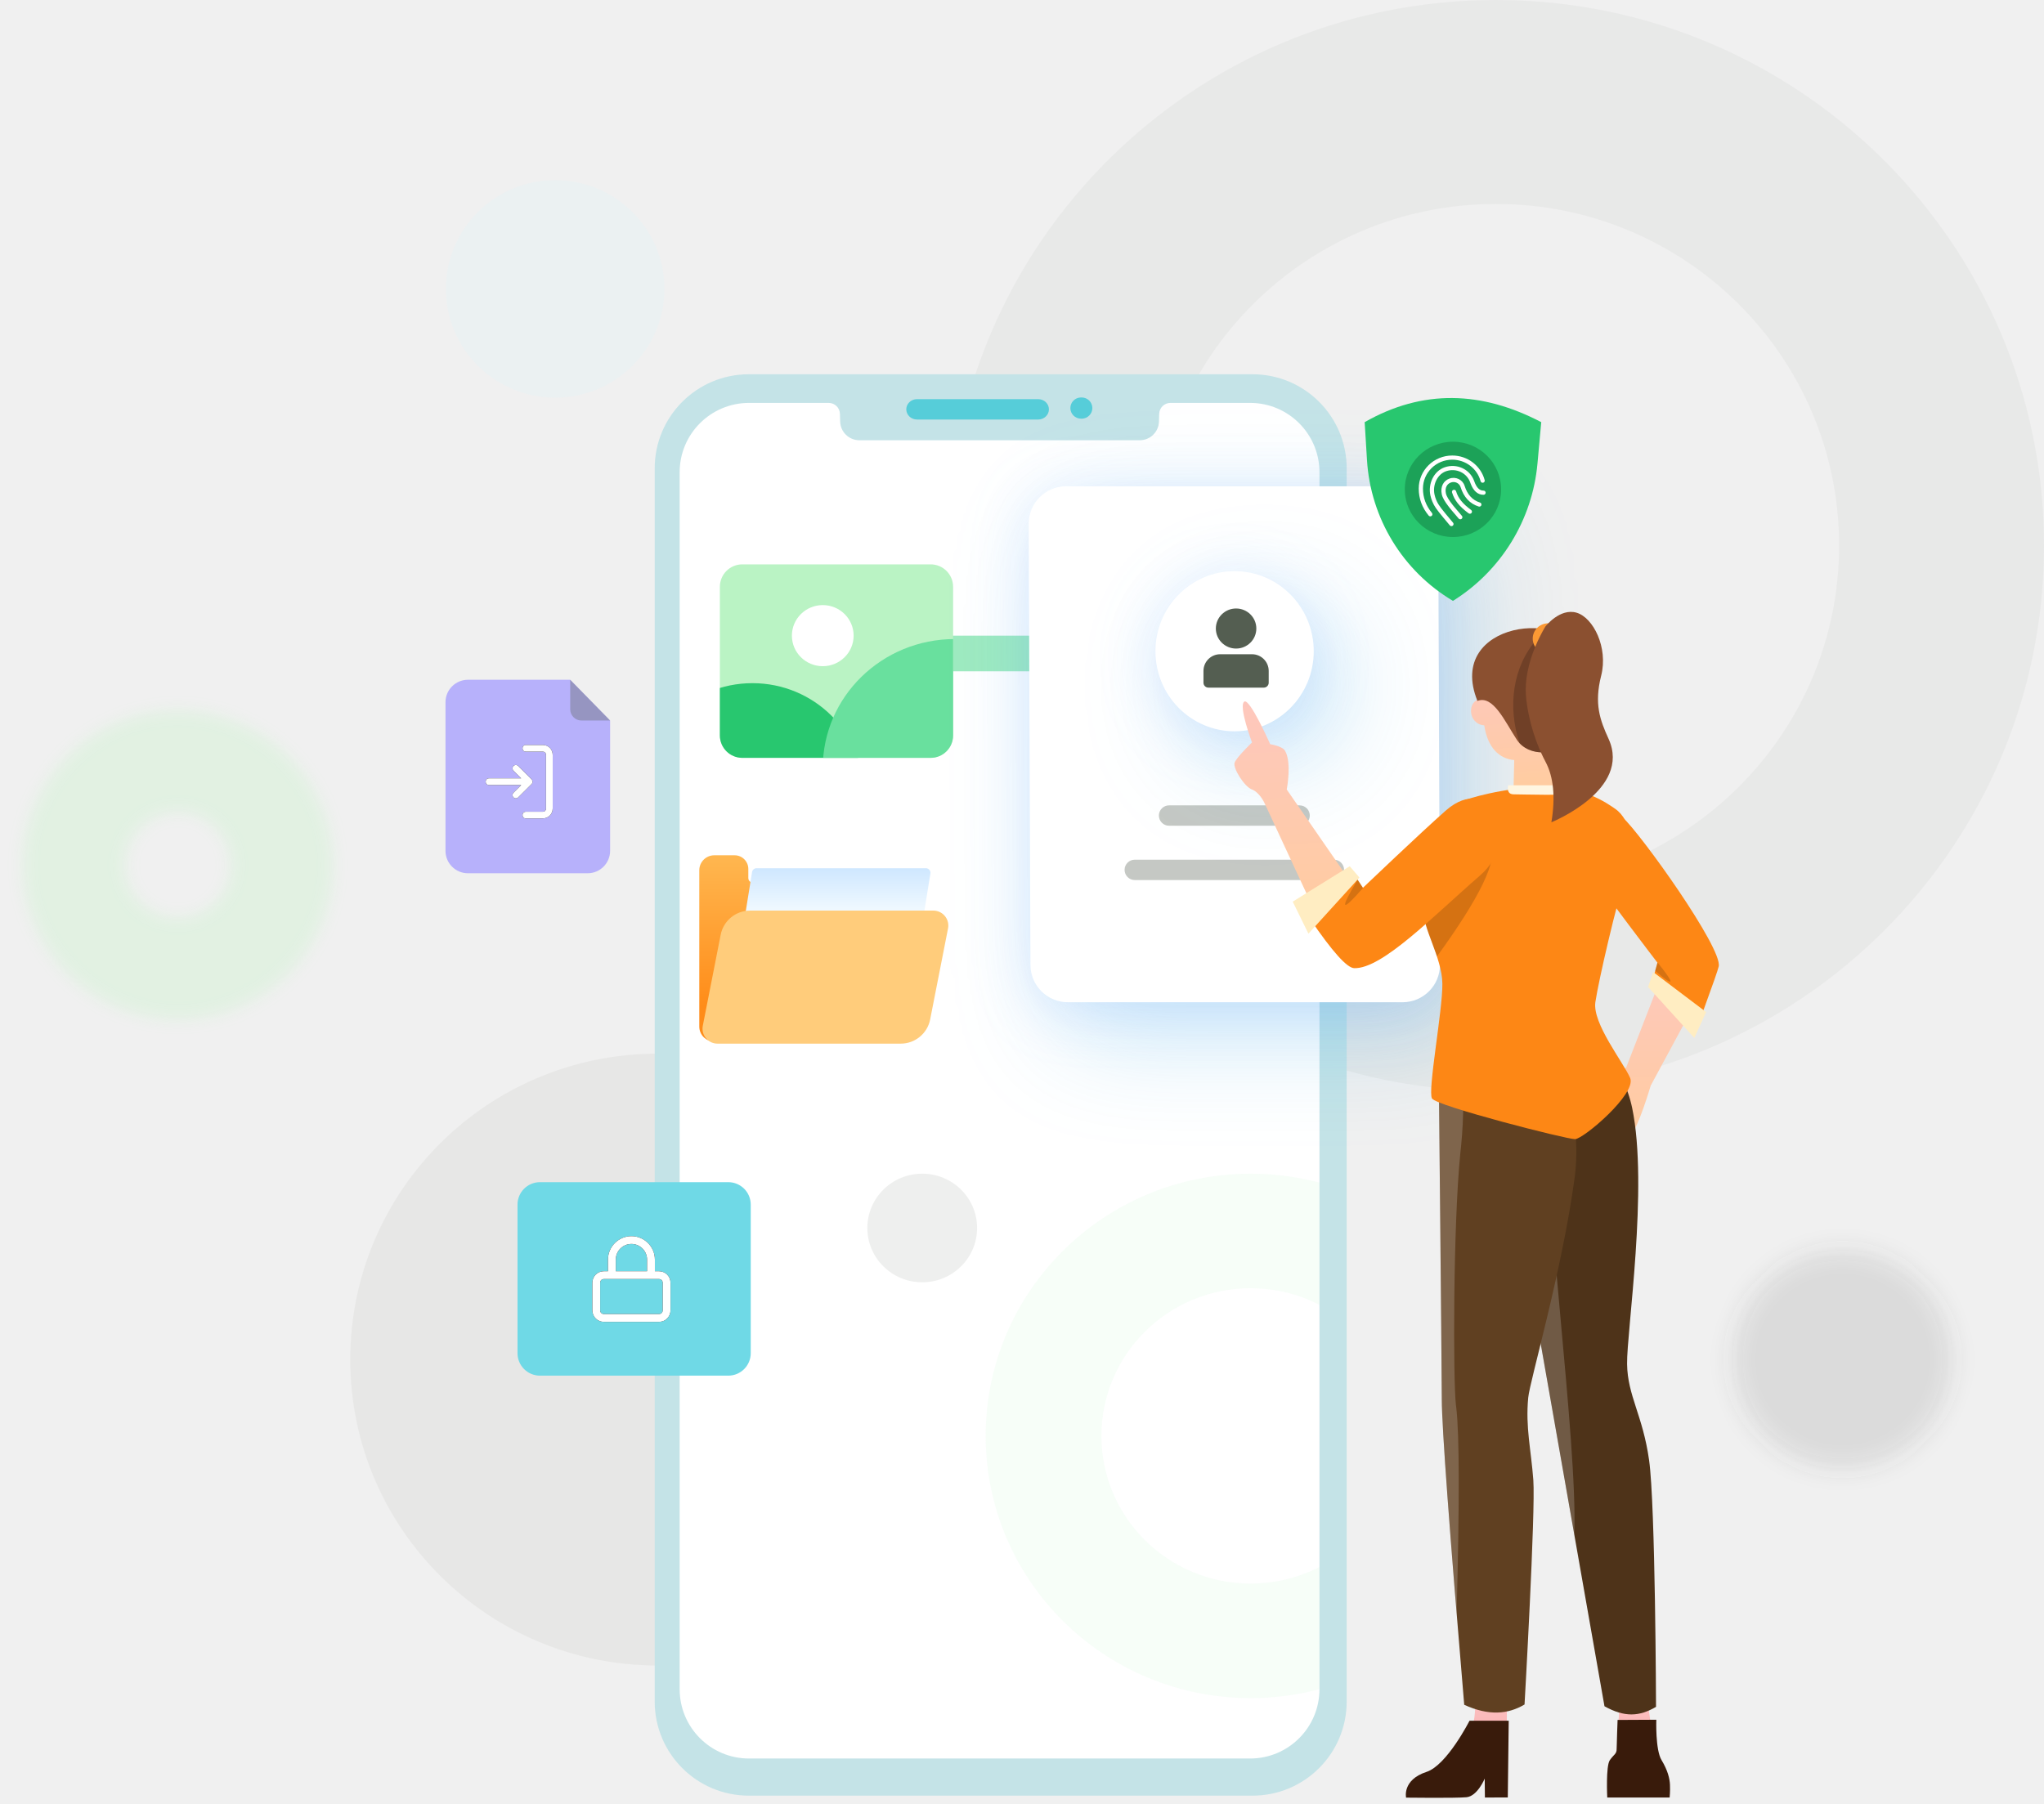
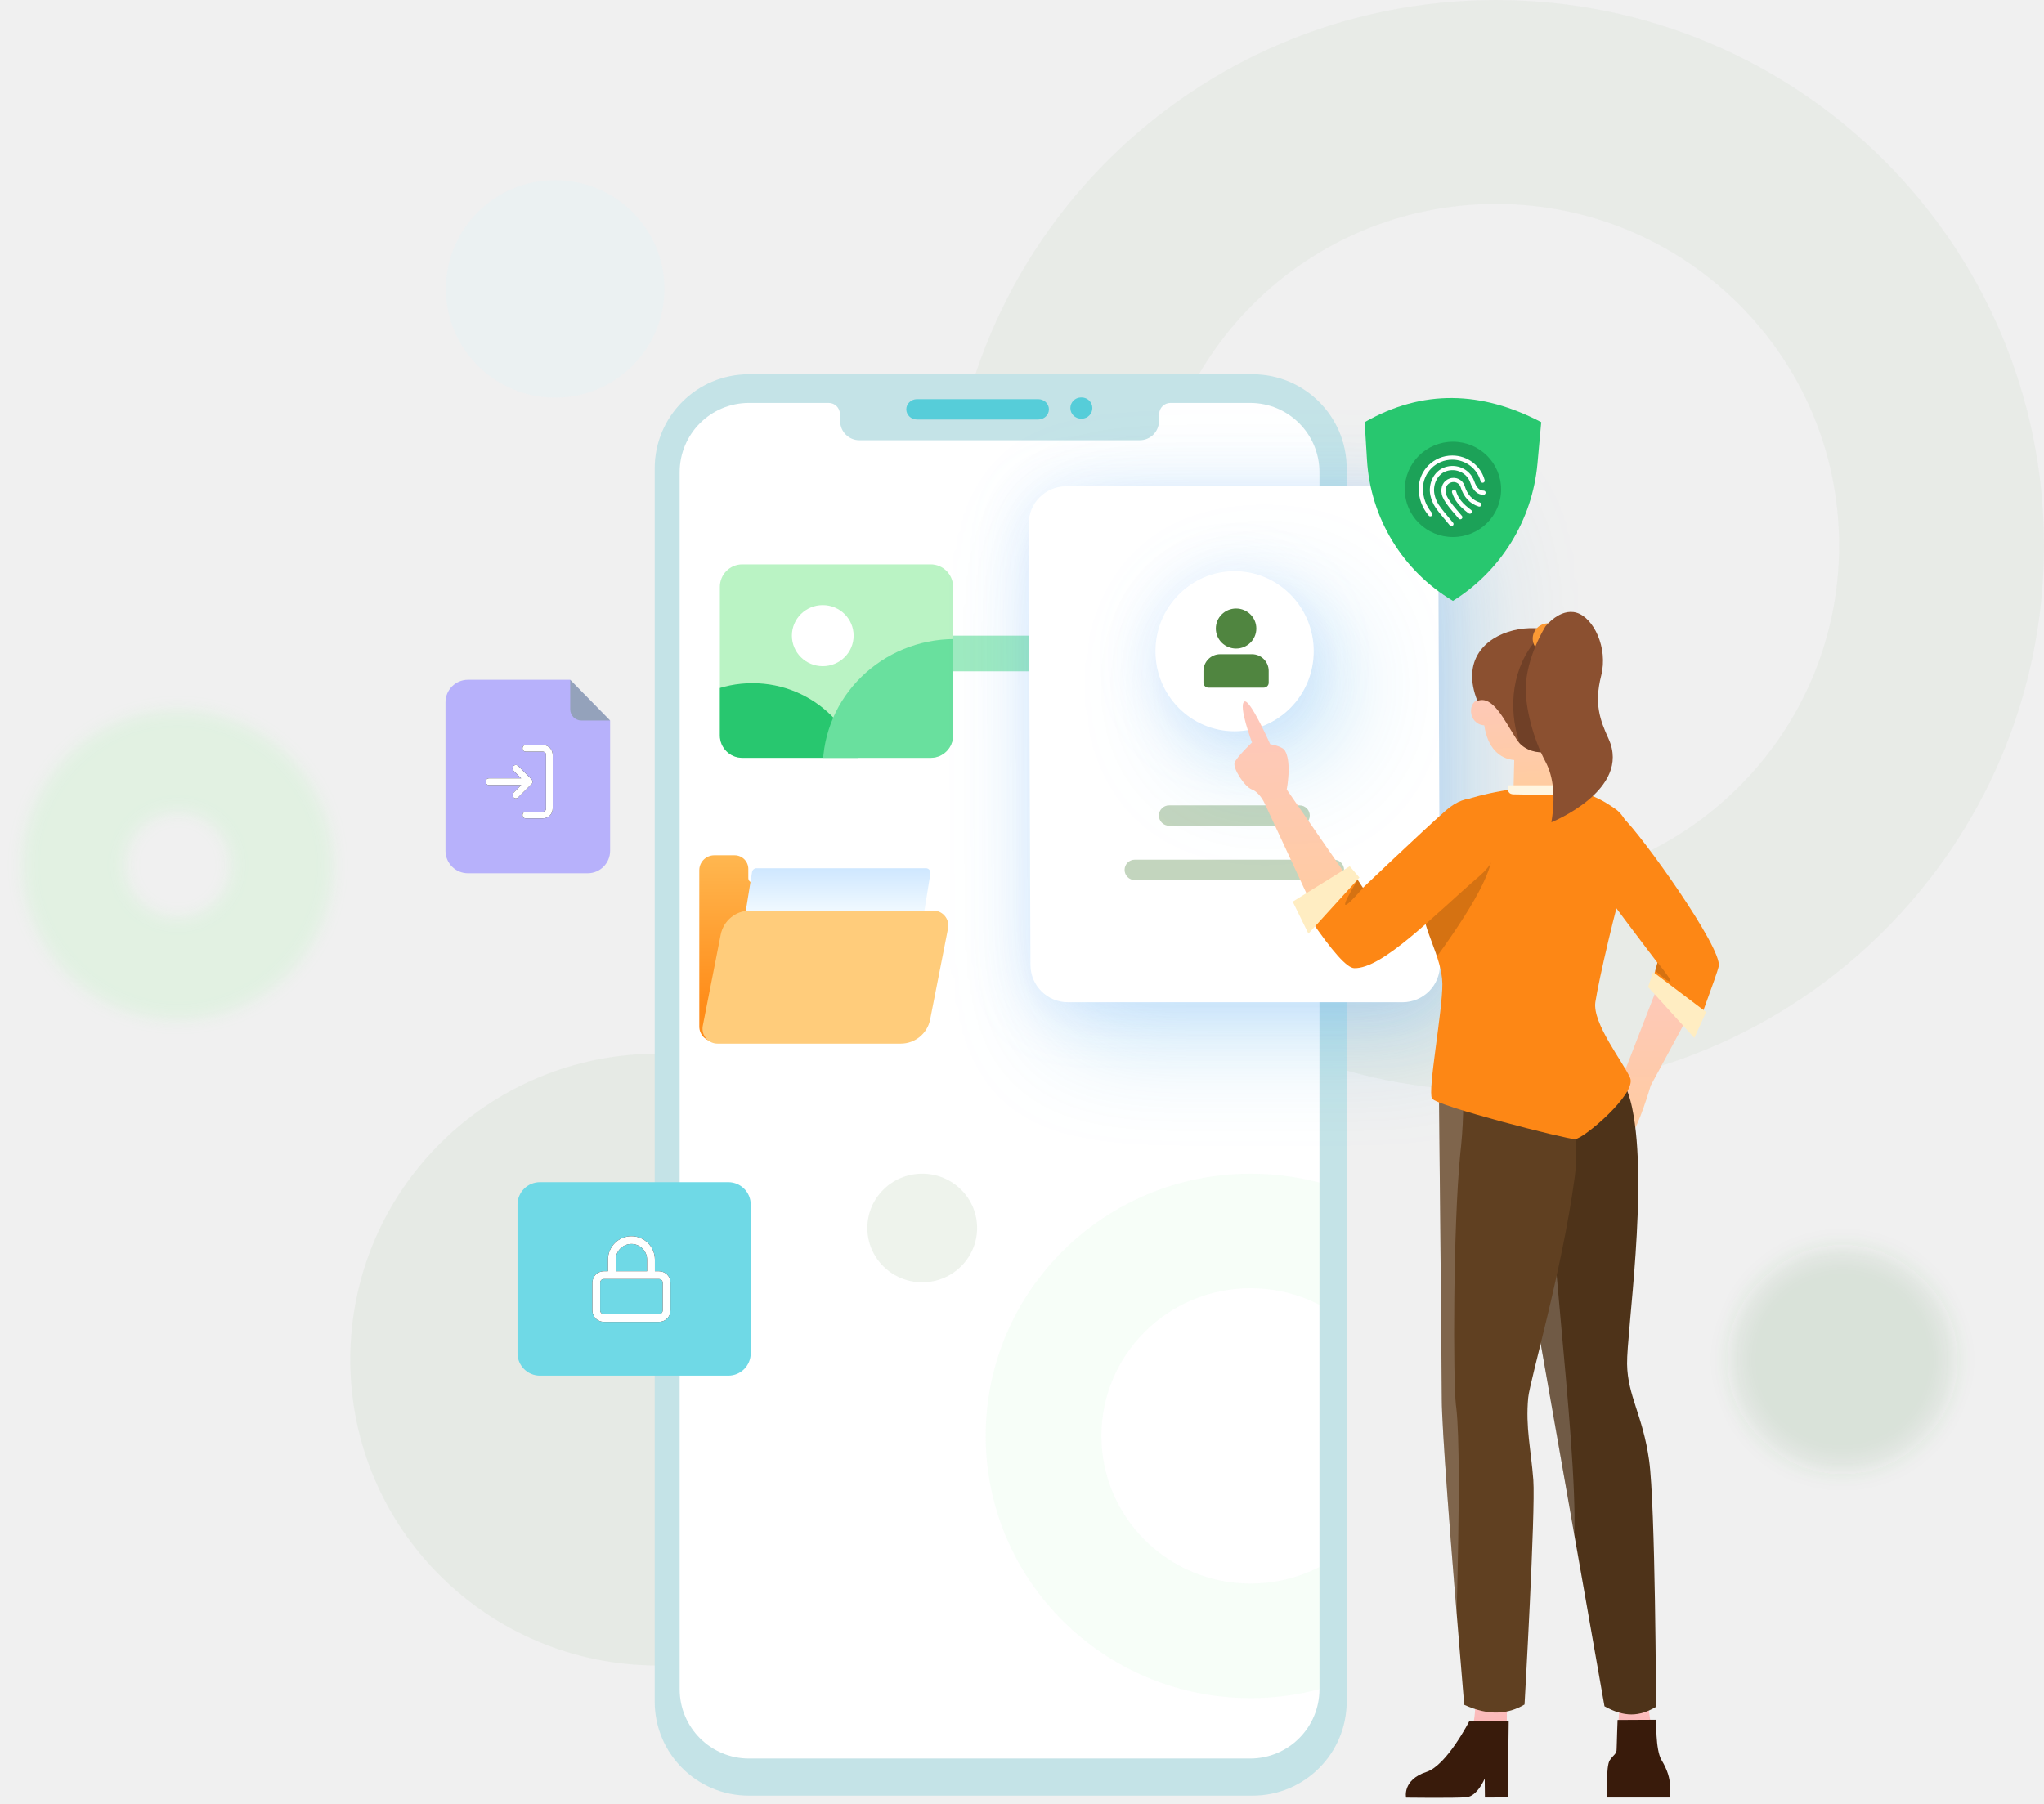
<svg xmlns="http://www.w3.org/2000/svg" xmlns:xlink="http://www.w3.org/1999/xlink" width="546px" height="482px" viewBox="0 0 546 482" version="1.1">
  <defs>
    <filter x="-7.2%" y="-7.3%" width="114.5%" height="114.5%" filterUnits="objectBoundingBox" id="filter-1">
      <feGaussianBlur stdDeviation="2" in="SourceGraphic" />
    </filter>
    <filter x="-15.4%" y="-15.5%" width="130.8%" height="131.0%" filterUnits="objectBoundingBox" id="filter-2">
      <feGaussianBlur stdDeviation="3" in="SourceGraphic" />
    </filter>
    <path d="M18.522,0 L39.813,0 C41.436,5.90080916e-16 42.764,1.29 42.811,2.912 L42.872,4.988 C42.953,7.767 45.229,9.977 48.008,9.977 L122.898,9.977 C125.677,9.977 127.953,7.767 128.034,4.988 L128.094,2.912 C128.142,1.29 129.47,7.42186714e-16 131.093,0 L152.384,0 C162.613,-1.87911363e-15 170.906,8.293 170.906,18.522 L170.906,343.682 C170.906,353.912 162.613,362.204 152.384,362.204 L18.522,362.204 C8.293,362.204 8.35816978e-15,353.912 0,343.682 L0,18.522 C-4.8054561e-15,8.293 8.293,-8.77902741e-15 18.522,0 Z" id="path-3" />
    <linearGradient x1="50%" y1="81.177%" x2="50%" y2="-34.513%" id="linearGradient-5">
      <stop stop-color="#FF8C19" offset="0%" />
      <stop stop-color="#FFC967" offset="100%" />
    </linearGradient>
    <linearGradient x1="62.11%" y1="31.381%" x2="62.11%" y2="-27.478%" id="linearGradient-6">
      <stop stop-color="#F8FDFF" offset="0%" />
      <stop stop-color="#AAD4FF" offset="100%" />
    </linearGradient>
    <path d="M19.69,3.569 L19.69,17.846 C19.69,19.362 18.527,20.522 17.005,20.522 L12.53,20.522 C11.993,20.522 11.635,20.165 11.635,19.63 C11.635,19.095 11.993,18.738 12.53,18.738 L17.005,18.738 C17.542,18.738 17.9,18.381 17.9,17.846 L17.9,3.569 C17.9,3.034 17.542,2.677 17.005,2.677 L12.53,2.677 C11.993,2.677 11.635,2.32 11.635,1.785 C11.635,1.249 11.993,0.892 12.53,0.892 L17.005,0.892 C18.527,0.892 19.69,2.052 19.69,3.569 Z M14.231,11.064 C14.32,10.886 14.32,10.618 14.231,10.35 C14.141,10.261 14.141,10.172 14.052,10.083 L10.472,6.514 C10.114,6.157 9.577,6.157 9.219,6.514 C8.861,6.871 8.861,7.406 9.219,7.763 L11.277,9.815 L2.685,9.815 C2.148,9.815 1.79,10.172 1.79,10.707 C1.79,11.243 2.148,11.6 2.685,11.6 L11.277,11.6 L9.219,13.652 C8.861,14.009 8.861,14.544 9.219,14.901 C9.398,15.079 9.666,15.169 9.845,15.169 C10.024,15.169 10.293,15.079 10.472,14.901 L14.052,11.332 C14.141,11.243 14.231,11.153 14.231,11.064 Z" id="path-7" />
    <path d="M19.839,10.41 L18.795,10.41 L18.795,7.287 C18.795,3.852 15.976,1.041 12.53,1.041 C9.084,1.041 6.265,3.852 6.265,7.287 L6.265,10.41 L5.221,10.41 C3.446,10.41 2.088,11.763 2.088,13.533 L2.088,20.82 C2.088,22.589 3.446,23.943 5.221,23.943 L19.839,23.943 C21.615,23.943 22.972,22.589 22.972,20.82 L22.972,13.533 C22.972,11.763 21.615,10.41 19.839,10.41 Z M8.353,7.287 C8.353,4.997 10.233,3.123 12.53,3.123 C14.827,3.123 16.707,4.997 16.707,7.287 L16.707,10.41 L8.353,10.41 L8.353,7.287 Z M20.884,20.82 C20.884,21.444 20.466,21.861 19.839,21.861 L5.221,21.861 C4.594,21.861 4.177,21.444 4.177,20.82 L4.177,13.533 C4.177,12.908 4.594,12.492 5.221,12.492 L19.839,12.492 C20.466,12.492 20.884,12.908 20.884,13.533 L20.884,20.82 Z" id="path-9" />
    <path d="M6,0 L56.3,0 C59.614,-1.4968968e-15 62.3,2.686 62.3,6 L62.3,45.698 C62.3,49.011 59.614,51.698 56.3,51.698 L6,51.698 C2.686,51.698 -4.82366169e-16,49.011 0,45.698 L0,6 C-1.29399067e-15,2.686 2.686,-2.79460044e-16 6,0 Z" id="path-11" />
    <path d="M10.04,1.03111251e-13 L99.431,1.03111251e-13 C104.938,1.03875937e-13 109.409,4.453 109.431,9.96 L109.901,127.821 C109.923,133.343 105.464,137.838 99.941,137.86 C99.928,137.86 99.914,137.86 99.901,137.86 L10.51,137.86 C5.003,137.86 0.532,133.407 0.51,127.9 L0.04,10.04 C0.018,4.517 4.477,0.022 10,7.94958278e-05 C10.013,2.6498662e-05 10.027,9.95609792e-14 10.04,1.03111251e-13 Z" id="path-13" />
    <filter x="-35.0%" y="-27.2%" width="184.5%" height="167.5%" filterUnits="objectBoundingBox" id="filter-14">
      <feOffset dx="8" dy="9" in="SourceAlpha" result="shadowOffsetOuter1" />
      <feGaussianBlur stdDeviation="14" in="shadowOffsetOuter1" result="shadowBlurOuter1" />
      <feColorMatrix values="0 0 0 0 0.076   0 0 0 0 0.583   0 0 0 0 0.879  0 0 0 0.229 0" type="matrix" in="shadowBlurOuter1" result="shadowMatrixOuter1" />
      <feOffset dx="0" dy="2" in="SourceAlpha" result="shadowOffsetOuter2" />
      <feGaussianBlur stdDeviation="7.5" in="shadowOffsetOuter2" result="shadowBlurOuter2" />
      <feColorMatrix values="0 0 0 0 0.504   0 0 0 0 0.7   0 0 0 0 1  0 0 0 0.234 0" type="matrix" in="shadowBlurOuter2" result="shadowMatrixOuter2" />
      <feMerge>
        <feMergeNode in="shadowMatrixOuter1" />
        <feMergeNode in="shadowMatrixOuter2" />
      </feMerge>
    </filter>
    <ellipse id="path-15" cx="21.141" cy="21.394" rx="21.141" ry="21.394" />
    <filter x="-91.1%" y="-87.6%" width="320.0%" height="317.4%" filterUnits="objectBoundingBox" id="filter-16">
      <feOffset dx="8" dy="9" in="SourceAlpha" result="shadowOffsetOuter1" />
      <feGaussianBlur stdDeviation="14" in="shadowOffsetOuter1" result="shadowBlurOuter1" />
      <feColorMatrix values="0 0 0 0 0.076   0 0 0 0 0.583   0 0 0 0 0.879  0 0 0 0.229 0" type="matrix" in="shadowBlurOuter1" result="shadowMatrixOuter1" />
      <feOffset dx="0" dy="2" in="SourceAlpha" result="shadowOffsetOuter2" />
      <feGaussianBlur stdDeviation="7.5" in="shadowOffsetOuter2" result="shadowBlurOuter2" />
      <feColorMatrix values="0 0 0 0 0.504   0 0 0 0 0.7   0 0 0 0 1  0 0 0 0.234 0" type="matrix" in="shadowBlurOuter2" result="shadowMatrixOuter2" />
      <feMerge>
        <feMergeNode in="shadowMatrixOuter1" />
        <feMergeNode in="shadowMatrixOuter2" />
      </feMerge>
    </filter>
    <linearGradient x1="47.237%" y1="-28.186%" x2="50%" y2="91.05%" id="linearGradient-17">
      <stop stop-color="#FDC6C6" offset="0%" />
      <stop stop-color="#FFCCA1" offset="100%" />
    </linearGradient>
    <linearGradient x1="45.73%" y1="-28.186%" x2="50%" y2="91.05%" id="linearGradient-18">
      <stop stop-color="#FDC6C6" offset="0%" />
      <stop stop-color="#FAB2B2" offset="100%" />
    </linearGradient>
    <linearGradient x1="44.539%" y1="-28.186%" x2="50%" y2="91.05%" id="linearGradient-19">
      <stop stop-color="#FDC6C6" offset="0%" />
      <stop stop-color="#FAB2B2" offset="100%" />
    </linearGradient>
    <linearGradient x1="44.055%" y1="-28.186%" x2="50%" y2="91.05%" id="linearGradient-20">
      <stop stop-color="#FDC6C6" offset="0%" />
      <stop stop-color="#FFCCA1" offset="100%" />
    </linearGradient>
    <linearGradient x1="47.831%" y1="-28.186%" x2="50%" y2="91.05%" id="linearGradient-21">
      <stop stop-color="#FDC6C6" offset="0%" />
      <stop stop-color="#FFCCA1" offset="100%" />
    </linearGradient>
  </defs>
  <g id="📝-Pages-New" stroke="none" stroke-width="1" fill="none" fill-rule="evenodd">
    <g id="Not-Authorized" transform="translate(-444, -309)">
      <g id="Illustration" transform="translate(450, 309)">
        <g id="Shape">
-           <path d="M393.598,0 C474.454,0 540,65.259 540,145.76 C540,226.261 474.454,291.52 393.598,291.52 C312.742,291.52 247.196,226.261 247.196,145.76 C247.196,65.259 312.742,0 393.598,0 Z M393.598,54.49 C342.969,54.49 301.926,95.353 301.926,145.76 C301.926,196.167 342.969,237.031 393.598,237.031 C444.227,237.031 485.27,196.167 485.27,145.76 C485.27,95.353 444.227,54.49 393.598,54.49 Z" id="Oval" fill="#545e51" fill-rule="nonzero" opacity="0.053" />
+           <path d="M393.598,0 C474.454,0 540,65.259 540,145.76 C540,226.261 474.454,291.52 393.598,291.52 C312.742,291.52 247.196,226.261 247.196,145.76 C247.196,65.259 312.742,0 393.598,0 Z M393.598,54.49 C342.969,54.49 301.926,95.353 301.926,145.76 C301.926,196.167 342.969,237.031 393.598,237.031 C444.227,237.031 485.27,196.167 485.27,145.76 C485.27,95.353 444.227,54.49 393.598,54.49 Z" id="Oval" fill="#508540" fill-rule="nonzero" opacity="0.053" />
          <path d="M41.503,189.806 C64.425,189.806 83.007,208.306 83.007,231.128 C83.007,253.949 64.425,272.449 41.503,272.449 C18.582,272.449 0,253.949 0,231.128 C0,208.306 18.582,189.806 41.503,189.806 Z M41.503,217.051 C33.695,217.051 27.365,223.353 27.365,231.128 C27.365,238.902 33.695,245.204 41.503,245.204 C49.312,245.204 55.642,238.902 55.642,231.128 C55.642,223.353 49.312,217.051 41.503,217.051 Z" id="Oval" fill="#8BF78F" fill-rule="nonzero" opacity="0.141" filter="url(#filter-1)" />
-           <ellipse id="Oval" fill-opacity="0.061" fill="#545e51" cx="169.662" cy="363.265" rx="82.095" ry="81.735" />
+           <ellipse id="Oval" fill-opacity="0.061" fill="#508540" cx="169.662" cy="363.265" rx="82.095" ry="81.735" />
          <ellipse id="Oval" fill="#CEF5FF" opacity="0.141" cx="142.297" cy="77.194" rx="29.189" ry="29.061" />
-           <ellipse id="Oval" fill-opacity="0.136" fill="#545e51" filter="url(#filter-2)" cx="486.182" cy="363.265" rx="29.189" ry="29.061" />
+           <ellipse id="Oval" fill-opacity="0.136" fill="#508540" filter="url(#filter-2)" cx="486.182" cy="363.265" rx="29.189" ry="29.061" />
        </g>
        <g id="File-Organizer" transform="translate(113, 100)">
          <g id="Phone3" transform="translate(55.88661, 0)">
            <path d="M25.137,0 L159.708,0 C173.591,-2.55022564e-15 184.845,11.254 184.845,25.137 L184.845,354.641 C184.845,368.523 173.591,379.778 159.708,379.778 L25.137,379.778 C11.254,379.778 2.9341734e-15,368.523 -2.60392312e-14,354.641 L-2.60392312e-14,25.137 C-3.4844809e-14,11.254 11.254,2.55022564e-15 25.137,0 Z" id="Rectangle" fill="#C4E3E7" />
            <g id="Group-48" transform="translate(6.66654, 7.653065)">
              <mask id="mask-4" fill="white">
                <use xlink:href="#path-3" />
              </mask>
              <use id="Rectangle" fill="#FFFFFF" xlink:href="#path-3" />
-               <ellipse id="Oval" fill="#545e51" opacity="0.099" mask="url(#mask-4)" cx="64.795" cy="220.451" rx="14.659" ry="14.512" />
+               <ellipse id="Oval" fill="#508540" opacity="0.099" mask="url(#mask-4)" cx="64.795" cy="220.451" rx="14.659" ry="14.512" />
              <path d="M152.519,205.94 C191.606,205.94 223.293,237.309 223.293,276.004 C223.293,314.699 191.606,346.068 152.519,346.068 C113.431,346.068 81.744,314.699 81.744,276.004 C81.744,237.309 113.431,205.94 152.519,205.94 Z M152.519,236.55 C130.508,236.55 112.665,254.214 112.665,276.004 C112.665,297.793 130.508,315.457 152.519,315.457 C174.529,315.457 192.372,297.793 192.372,276.004 C192.372,254.214 174.529,236.55 152.519,236.55 Z" id="Oval" fill="#C8F5D0" opacity="0.141" mask="url(#mask-4)" />
              <path d="M25.58,62.184 L146.612,62.184 C149.242,62.184 151.373,64.316 151.373,66.946 C151.373,69.575 149.242,71.707 146.612,71.707 L25.58,71.707 C22.951,71.707 20.819,69.575 20.819,66.946 C20.819,64.316 22.951,62.184 25.58,62.184 Z" id="Rectangle" fill-opacity="0.642" fill="#68DE9E" mask="url(#mask-4)" />
            </g>
            <path d="M102.442,6.649 C104.023,6.649 105.305,7.867 105.305,9.37 C105.305,10.839 104.079,12.036 102.547,12.089 L102.442,12.091 L70.068,12.091 C68.487,12.091 67.205,10.872 67.205,9.37 C67.205,7.9 68.43,6.703 69.963,6.651 L70.068,6.649 L102.442,6.649 Z" id="Path" fill="#56CDD9" fill-rule="nonzero" />
            <path d="M114.044,6.195 C115.625,6.195 116.907,7.464 116.907,9.03 C116.907,10.56 115.682,11.807 114.149,11.862 L114.044,11.864 L113.894,11.864 C112.313,11.864 111.031,10.595 111.031,9.03 C111.031,7.499 112.256,6.252 113.789,6.197 L113.894,6.195 L114.044,6.195 Z" id="Path" fill="#56CDD9" fill-rule="nonzero" />
          </g>
          <g id="Group-37" transform="translate(67.79688, 127.8836)">
            <path d="M4,0.64 L9.445,0.64 C11.462,0.64 13.097,2.275 13.097,4.292 L13.097,6.725 C13.097,7.398 13.643,7.944 14.316,7.944 L55.484,7.944 C57.693,7.944 59.484,9.735 59.484,11.944 L59.484,46.403 C59.484,48.613 57.693,50.403 55.484,50.403 L4,50.403 C1.791,50.403 6.42046992e-16,48.613 0,46.403 L0,4.64 C-2.705415e-16,2.431 1.791,0.64 4,0.64 Z" id="Rectangle" fill="url(#linearGradient-5)" />
            <path d="M15.3,4.096 L60.53,4.096 C61.203,4.096 61.749,4.642 61.749,5.315 C61.749,5.38 61.744,5.445 61.734,5.509 L54.944,47.65 C54.848,48.241 54.338,48.676 53.74,48.676 L8.51,48.676 C7.837,48.676 7.291,48.13 7.291,47.456 C7.291,47.391 7.296,47.326 7.307,47.262 L14.097,5.121 C14.192,4.53 14.702,4.096 15.3,4.096 Z" id="Rectangle" fill="url(#linearGradient-6)" />
            <path d="M66.445,20.188 L61.669,44.507 C60.932,48.259 57.642,50.965 53.819,50.965 L4.862,50.965 C2.653,50.965 0.862,49.174 0.862,46.965 C0.862,46.706 0.887,46.448 0.937,46.194 L5.713,21.875 C6.45,18.123 9.739,15.417 13.563,15.417 L62.52,15.417 C64.729,15.417 66.52,17.208 66.52,19.417 C66.52,19.676 66.495,19.934 66.445,20.188 Z" id="Rectangle" fill="#FFCC7B" />
          </g>
          <g id="Group-28" transform="translate(0, 81.62785)">
            <path d="M6,0 L33.316,0 L33.316,0 L43.976,10.884 L43.976,45.698 C43.976,49.011 41.29,51.698 37.976,51.698 L6,51.698 C2.686,51.698 4.05812251e-16,49.011 0,45.698 L0,6 C-4.05812251e-16,2.686 2.686,6.08718376e-16 6,0 Z" id="Rectangle" fill="#B7B1FB" />
            <g id="Icon" transform="translate(8.950131, 16.52257)">
              <mask id="mask-8" fill="white">
                <use xlink:href="#path-7" />
              </mask>
              <use id="Mask" fill="#000000" fill-rule="nonzero" xlink:href="#path-7" />
              <g id="Group" mask="url(#mask-8)" fill="#FFFFFF">
                <g id="Icon-Color">
                  <rect id="🎨-Icon-Color" x="0" y="0" width="21.48" height="21.415" />
                </g>
              </g>
            </g>
-             <path d="M43.976,10.884 L36.316,10.884 C34.659,10.884 33.316,9.541 33.316,7.884 L33.316,0 L33.316,0 L43.976,10.884 Z" id="Path" fill="#545e51" fill-rule="nonzero" opacity="0.34" />
+             <path d="M43.976,10.884 L36.316,10.884 C34.659,10.884 33.316,9.541 33.316,7.884 L33.316,0 L33.316,0 L43.976,10.884 Z" id="Path" fill="#508540" fill-rule="nonzero" opacity="0.34" />
          </g>
          <g id="Group" transform="translate(19.23965, 215.8603)">
            <path d="M6,0 L56.3,0 C59.614,-4.44006117e-15 62.3,2.686 62.3,6 L62.3,45.698 C62.3,49.011 59.614,51.698 56.3,51.698 L6,51.698 C2.686,51.698 1.29399067e-15,49.011 0,45.698 L0,6 C4.82366169e-16,2.686 2.686,-2.79460044e-16 6,0 Z" id="Rectangle" fill="#6FD9E6" />
            <g transform="translate(17.90026, 13.38415)" id="Icon">
              <mask id="mask-10" fill="white">
                <use xlink:href="#path-9" />
              </mask>
              <use id="Mask" fill="#000000" fill-rule="nonzero" xlink:href="#path-9" />
              <g id="Group" mask="url(#mask-10)" fill="#FFFFFF">
                <g id="Icon-Color">
                  <rect id="🎨-Icon-Color" x="0" y="0" width="25.06" height="24.984" />
                </g>
              </g>
            </g>
          </g>
          <g id="Group-34" transform="translate(73.29392, 50.79066)">
            <mask id="mask-12" fill="white">
              <use xlink:href="#path-11" />
            </mask>
            <use id="Rectangle" fill="#BAF3C4" fill-rule="nonzero" xlink:href="#path-11" />
            <ellipse id="Oval" fill="#FFFFFF" mask="url(#mask-12)" cx="27.485" cy="19.046" rx="8.246" ry="8.163" />
            <ellipse id="Oval" fill="#28C76F" mask="url(#mask-12)" cx="8.704" cy="61.221" rx="29.776" ry="29.477" />
            <ellipse id="Oval" fill="#69E09E" mask="url(#mask-12)" cx="62.758" cy="54.419" rx="35.273" ry="34.465" />
          </g>
          <g id="Group-23" transform="translate(155.7496, 29.93021)">
            <g id="Rectangle">
              <use fill="black" fill-opacity="1" filter="url(#filter-14)" xlink:href="#path-13" />
              <use fill="#FFFFFF" fill-rule="evenodd" xlink:href="#path-13" />
            </g>
-             <path d="M37.536,85.256 L72.405,85.256 C73.908,85.256 75.126,86.474 75.126,87.977 C75.126,89.479 73.908,90.698 72.405,90.698 L37.536,90.698 C36.033,90.698 34.815,89.479 34.815,87.977 C34.815,86.474 36.033,85.256 37.536,85.256 Z" id="Rectangle" fill="#545e51" fill-rule="nonzero" opacity="0.34" />
-             <path d="M28.374,99.767 L81.567,99.767 C83.07,99.767 84.288,100.986 84.288,102.488 C84.288,103.991 83.07,105.209 81.567,105.209 L28.374,105.209 C26.871,105.209 25.653,103.991 25.653,102.488 C25.653,100.986 26.871,99.767 28.374,99.767 Z" id="Rectangle" fill="#545e51" fill-rule="nonzero" opacity="0.34" />
+             <path d="M37.536,85.256 L72.405,85.256 C73.908,85.256 75.126,86.474 75.126,87.977 C75.126,89.479 73.908,90.698 72.405,90.698 L37.536,90.698 C36.033,90.698 34.815,89.479 34.815,87.977 C34.815,86.474 36.033,85.256 37.536,85.256 Z" id="Rectangle" fill="#508540" fill-rule="nonzero" opacity="0.34" />
+             <path d="M28.374,99.767 L81.567,99.767 C83.07,99.767 84.288,100.986 84.288,102.488 C84.288,103.991 83.07,105.209 81.567,105.209 L28.374,105.209 C26.871,105.209 25.653,103.991 25.653,102.488 C25.653,100.986 26.871,99.767 28.374,99.767 Z" id="Rectangle" fill="#508540" fill-rule="nonzero" opacity="0.34" />
            <g id="Icon8" transform="translate(33.89844, 22.6744)">
              <g id="Oval">
                <use fill="black" fill-opacity="1" filter="url(#filter-16)" xlink:href="#path-15" />
                <use fill="#FFFFFF" fill-rule="evenodd" xlink:href="#path-15" />
              </g>
-               <g id="Group-70" transform="translate(12.82644, 9.976738)" fill="#545e51">
+               <g id="Group-70" transform="translate(12.82644, 9.976738)" fill="#508540">
                <path d="M12.964,12.223 C15.428,12.223 17.426,14.221 17.426,16.684 L17.426,19.834 C17.426,20.559 16.838,21.146 16.114,21.146 L1.312,21.146 C0.587,21.146 4.0466296e-12,20.559 4.04654088e-12,19.834 L4.04654088e-12,16.684 C4.04623913e-12,14.221 1.997,12.223 4.461,12.223 L12.964,12.223 Z M8.713,9.70779013e-13 C11.7,9.70779013e-13 14.121,2.397 14.121,5.354 C14.121,8.31 11.7,10.707 8.713,10.707 C5.726,10.707 3.305,8.31 3.305,5.354 C3.305,2.397 5.726,9.70779013e-13 8.713,9.70779013e-13 Z" id="Combined-Shape" />
              </g>
            </g>
          </g>
          <g id="Wom3.5" transform="translate(210.72, 63.48833)">
            <g id="RArm" transform="translate(91.27213, 52.02436)">
              <path d="M13.589,69.931 C13.589,69.931 3.859,80.464 4.535,81.413 C5.212,82.368 10.254,79.818 10.254,79.818 C10.254,79.818 4.347,90.666 5.712,91.408 C7.075,92.15 13.762,90.174 15.729,87.9 C17.696,85.627 20.351,74.517 20.351,74.517 L34.469,44.885 L22.989,41.583 L13.589,69.931 Z" id="Path" fill="url(#linearGradient-17)" transform="translate(19.48525, 66.57517) rotate(2.866471) translate(-19.48525, -66.57517) " />
              <path d="M2.966,16.229 C7.269,22.847 21.752,41.708 21.752,41.708 C21.752,41.708 21.4,42.962 20.697,45.471 L34.006,54.504 C36.527,47.61 37.897,43.678 38.116,42.708 C39.198,37.909 17.331,7.285 12.435,2.86 C4.726,-4.108 -3.609,6.115 2.966,16.229 Z" id="Path" fill="#FD8715" />
              <path d="M25.214,46.715 C25.379,46.395 24.232,44.704 21.773,41.64 L21.148,43.875 C23.693,46.088 25.048,47.034 25.214,46.715 Z" id="Path" fill-opacity="0.16" fill="#000000" />
              <polygon id="Path-70" fill="#FFEDC2" points="20.614 44.208 34.754 54.898 31.603 61.811 19.24 48.198" />
            </g>
            <g id="RLeg" transform="translate(67.4886, 111.1149)">
              <polygon id="Path" fill="url(#linearGradient-18)" points="35.472 179.674 34.686 192.922 44.754 193.181 42.862 179.674" />
              <path d="M35.718,184.893 C35.718,184.893 36,192.871 34.331,195.656 C32.652,198.442 32.143,200.601 32.069,202.267 C31.989,204.052 32.16,205.67 32.16,205.67 L48.824,205.67 C48.824,205.67 49.241,197.277 48.137,195.694 C47.034,194.111 46.31,194.084 46.31,192.685 C46.301,191.287 46.062,184.946 46.062,184.946 L35.718,184.893 Z" id="Path" fill="#391B0B" transform="translate(40.47459, 195.2817) scale(-1, 1) translate(-40.47459, -195.2817) " />
              <path d="M0,2.811 L26.118,-1.03111251e-13 L26.502,0.353 C28.363,2.109 36.453,10.263 38.777,21.409 C43.166,42.451 37.293,81.314 37.422,89.836 C37.546,98.358 41.614,103.5 43.305,115.549 C44.995,127.599 45.155,181.449 45.155,181.449 C40.673,184.078 36.729,184.266 31.385,181.291 L0,2.811 Z" id="Path" fill="#4E3319" />
              <path d="M23.33,135.481 L6.9980434e-14,2.811 L14.522,1.248 C15.169,47.337 24.199,109.638 23.33,135.481 Z" id="Path" fill-opacity="0.192" fill="#FFFFFF" />
            </g>
            <g id="LLeg" transform="translate(45.20709, 114.7656)">
              <path d="M27.631,174.631 L19.046,174.768 C19.422,180.65 18.51,184.587 16.309,186.579 L16.128,186.736 C12.143,190.043 27.519,188.849 27.519,188.849 L27.631,174.631 Z" id="Path" fill="url(#linearGradient-19)" />
              <path d="M0.602,181.508 L0.849,202.012 L6.962,202.017 L7.015,196.964 C7.015,196.964 8.944,201.675 11.891,201.947 C14.847,202.219 28.018,202.052 28.018,202.052 C28.018,202.052 29.113,197.322 22.556,195.174 C17.103,193.389 11.073,181.508 11.073,181.508 L0.602,181.508 Z" id="Path" fill="#391B0B" transform="translate(14.34422, 191.8053) scale(-1, 1) translate(-14.34422, -191.8053) " />
              <path d="M9.326,0.984 L38.654,0 L38.873,0.402 C40.296,3.074 48.094,18.718 45.686,36.501 C42.306,61.461 33.715,90.723 33.294,95.193 C32.544,103.163 34.044,108.933 34.659,117.165 C35.274,125.397 32.314,177.168 32.314,177.168 C27.962,179.76 22.783,180.268 16.199,177.246 C12.237,130.366 10.241,103.216 10.212,95.796 C10.168,84.668 9.326,0.984 9.326,0.984 Z" id="Path" fill="#604021" />
              <path d="M15.361,27.982 L15.166,29.831 C13.212,49.332 13.226,90.745 13.983,97.132 L14.087,97.955 C14.927,105.162 14.954,123.459 14.169,152.847 L13.147,140.166 C11.211,115.764 10.232,100.975 10.212,95.796 L10.176,90.437 C10.008,68.768 9.326,0.984 9.326,0.984 L15.511,0.777 C16.172,11.477 16.122,20.545 15.361,27.982 Z" id="Path" fill-opacity="0.192" fill="#FFFFFF" />
            </g>
            <g id="Head" transform="translate(63.09571, 3.054825)">
              <path d="M2.621,20.265 C-0.988,20.656 -0.732,26.936 3.661,27.264 C4.558,33.319 7.761,36.203 11.664,36.537 L11.448,45.695 L28.716,45.685 C28.716,45.685 23.853,39.215 24.095,30.359 C24.338,21.502 23.933,13.182 23.933,13.182 L1.567,13.579 L2.621,20.265 Z" id="Path" fill="url(#linearGradient-20)" />
              <path d="M29.105,20.735 C24.902,19.09 21.797,26.174 18.581,31.098 C15.365,36.022 7.033,35.186 5.885,31.098 C1.538,22.146 -2.209,9.976 2.864,8.977 C3.578,-3.962 37.786,-0.907 29.105,20.735 Z" id="Path" fill="#8B5030" transform="translate(15.47015, 17.88746) scale(-1, 1) translate(-15.47015, -17.88746) " />
              <path d="M25.564,4.08 C27.029,5.312 27.964,6.948 28.076,8.977 C33.149,9.976 29.403,22.146 25.055,31.098 C23.987,34.899 16.707,35.889 13.106,32.049 C9.822,22.309 11.225,11.419 17.865,4.081 L17.865,4.081 Z" id="Combined-Shape" fill-opacity="0.199" fill="#000000" />
              <ellipse id="Oval" fill="#FB9934" cx="20.734" cy="4.081" rx="4.123" ry="4.081" />
            </g>
            <g id="Body" transform="translate(50.52598, 45.84286)">
              <path d="M44.73,4.681 C48.583,10.283 55.003,29.298 55.367,33.575 C55.778,38.51 50.434,46.37 50.346,53.513 C50.268,60.657 54.332,82.167 53.111,84.177 C51.899,86.186 17.166,95.082 14.9,95.035 C12.643,94.986 -1.603,82.878 0.184,78.694 C1.982,74.51 10.324,64.112 9.474,58.41 C8.634,52.71 3.755,31.668 1.333,24.507 C-1.08,17.345 -0.276,9.826 4.228,6.744 C6.456,5.22 12.402,0.888 22.991,0.907 C33.58,0.927 44.431,4.246 44.73,4.681 Z" id="Path" fill="#FD8715" transform="translate(27.69486, 47.97133) scale(-1, 1) translate(-27.69486, -47.97133) " />
              <path d="M22.616,0.498 C22.319,2.104 22.82,2.907 24.121,2.907 C26.072,2.907 39.156,3.334 40.928,2.572 C42.11,2.064 42.523,1.373 42.169,0.498 L22.616,0.498 Z" id="Path-68" fill="#FFF6E1" />
              <path d="M5.068,16.798 L5.187,16.738 C12.321,13.213 16.607,13.057 18.044,16.271 C19.9,20.426 15.085,30.411 3.597,46.224 C2.019,41.428 -0.25,36.855 0.022,33.575 C0.233,31.1 2.472,23.689 5.068,16.798 Z" id="Path" fill-opacity="0.16" fill="#000000" />
            </g>
            <g id="LArm" transform="translate(0, 23.91528)">
              <path d="M8.001,27.046 C8.001,27.046 6.716,24.284 4.695,23.537 C2.676,22.789 -0.414,17.839 0.064,16.402 C0.541,14.965 4.72,10.978 4.72,10.978 C4.72,10.978 1.026,1.163 2.662,0.055 C4.108,-0.924 9.579,11.439 9.579,11.439 C9.579,11.439 12.795,11.919 13.537,13.183 C15.408,16.37 13.994,23.537 13.994,23.537 L32.982,51.005 L24.27,62.064 L8.001,27.046 Z" id="Path" fill="url(#linearGradient-21)" />
              <path d="M56.473,29.176 C50.051,34.824 34.344,49.807 34.344,49.807 C34.344,49.807 33.566,48.627 32.01,46.267 L20.263,58.175 C26.171,66.85 30.086,71.217 32.01,71.278 C39.528,71.514 53,57.462 65.664,46.489 C77.02,36.65 68.444,18.648 56.473,29.176 Z" id="Path" fill="#FD8715" />
              <path d="M34.391,49.825 C31.453,53.188 29.863,54.686 29.621,54.32 C29.378,53.953 30.486,51.725 32.944,47.637 L34.391,49.825 Z" id="Path" fill-opacity="0.16" fill="#000000" />
              <polygon id="Path-69" fill="#FFEDC2" points="33.416 47.069 19.792 62.064 15.595 53.507 30.824 44.046" />
            </g>
            <path d="M95.828,3.888 C95.828,3.888 91.97,-1.087 87.515,0.218 C83.06,1.523 79.031,9.524 80.944,17.044 C82.848,24.565 81.278,28.855 78.968,33.924 C72.764,47.559 94.244,56.216 94.244,56.216 C93.127,49.48 93.655,44.079 95.828,40.012 C99.185,33.729 101.092,25.671 101.092,20.741 C101.092,12.167 95.828,3.888 95.828,3.888 Z" id="Path" fill="#8B5030" transform="translate(89.46754, 28.10802) scale(-1, 1) translate(-89.46754, -28.10802) " />
          </g>
          <g id="Group-39" transform="translate(245.5346, 6.348833)">
            <path d="M0,6.445 C15.521,-2.409 31.255,-1.884 47.165,6.445 L46.161,17.509 C44.792,32.598 36.436,46.176 23.582,54.198 L23.582,54.198 L23.582,54.198 C10.171,46.232 1.573,32.144 0.62,16.575 L0,6.445 L0,6.445 Z" id="Rectangle" fill="#28C76F" />
            <ellipse id="Oval" fill="#1CA258" cx="23.582" cy="24.407" rx="12.863" ry="12.734" />
            <g id="Group-40" transform="translate(13.93501, 14.85627)" fill="#FFFFFF">
              <path d="M9.464,0.504 C13.555,0.504 17.096,3.234 18.124,7.083 C18.203,7.381 18.024,7.686 17.723,7.764 C17.423,7.843 17.115,7.666 17.035,7.368 C16.138,4.005 13.041,1.618 9.464,1.618 C5.139,1.618 1.635,5.076 1.635,9.34 C1.635,11.747 2.432,13.91 4.036,15.851 C4.233,16.089 4.198,16.44 3.957,16.635 C3.717,16.83 3.362,16.795 3.165,16.557 C1.398,14.419 0.509,12.007 0.509,9.34 C0.509,4.46 4.519,0.504 9.464,0.504 Z" id="Path" />
              <path d="M9.941,2.895 C13.305,2.905 16.045,5.51 16.155,8.798 L16.159,8.985 C16.165,10.823 16.685,11.833 17.683,12.163 C17.978,12.26 18.139,12.576 18.043,12.868 C17.947,13.16 17.629,13.318 17.334,13.221 C15.847,12.729 15.093,11.347 15.038,9.206 L15.035,8.981 C15.026,6.227 12.756,4.019 9.944,4.01 C7.413,4.002 5.261,6.315 4.965,8.905 C4.907,9.409 4.894,9.875 4.923,10.338 L4.954,10.741 C5.079,12.02 5.45,13.076 7.201,17.626 C7.312,17.915 7.167,18.236 6.877,18.344 C6.587,18.453 6.262,18.307 6.151,18.018 L5.216,15.568 C4.1,12.604 3.895,11.798 3.807,10.493 L3.801,10.401 C3.767,9.871 3.783,9.34 3.848,8.773 C4.204,5.661 6.786,2.885 9.941,2.895 Z" id="Path" transform="translate(10.92731, 10.63736) rotate(-19) translate(-10.92731, -10.63736) " />
              <path d="M10.542,5.948 C12.285,5.954 13.724,7.378 13.675,9.098 C13.603,11.576 14.412,13.409 16.106,14.66 C16.356,14.844 16.409,15.194 16.224,15.44 C16.04,15.687 15.688,15.737 15.438,15.553 C13.434,14.073 12.469,11.887 12.551,9.059 C12.582,7.978 11.662,7.067 10.546,7.064 C9.357,7.06 8.48,7.895 8.291,9.386 C8.195,10.143 8.447,11.307 9.009,12.904 L9.105,13.174 C9.185,13.395 9.27,13.623 9.364,13.867 L10.384,16.459 C10.494,16.747 10.348,17.068 10.058,17.176 C9.767,17.283 9.443,17.136 9.333,16.848 L8.515,14.778 L8.312,14.256 C8.217,14.006 8.129,13.773 8.047,13.545 L7.852,12.991 C7.302,11.375 7.058,10.167 7.176,9.24 C7.433,7.212 8.766,5.943 10.542,5.948 Z" id="Path" transform="translate(11.74056, 11.57967) rotate(-19) translate(-11.74056, -11.57967) " />
              <path d="M9.775,9.68 C10.073,9.59 10.387,9.755 10.478,10.049 C11.085,12.01 12.273,13.401 14.507,15.061 C14.756,15.246 14.806,15.595 14.619,15.841 C14.433,16.087 14.08,16.137 13.831,15.952 C11.424,14.163 10.091,12.603 9.402,10.376 C9.311,10.082 9.478,9.77 9.775,9.68 Z" id="Path" />
            </g>
          </g>
        </g>
      </g>
    </g>
  </g>
</svg>
